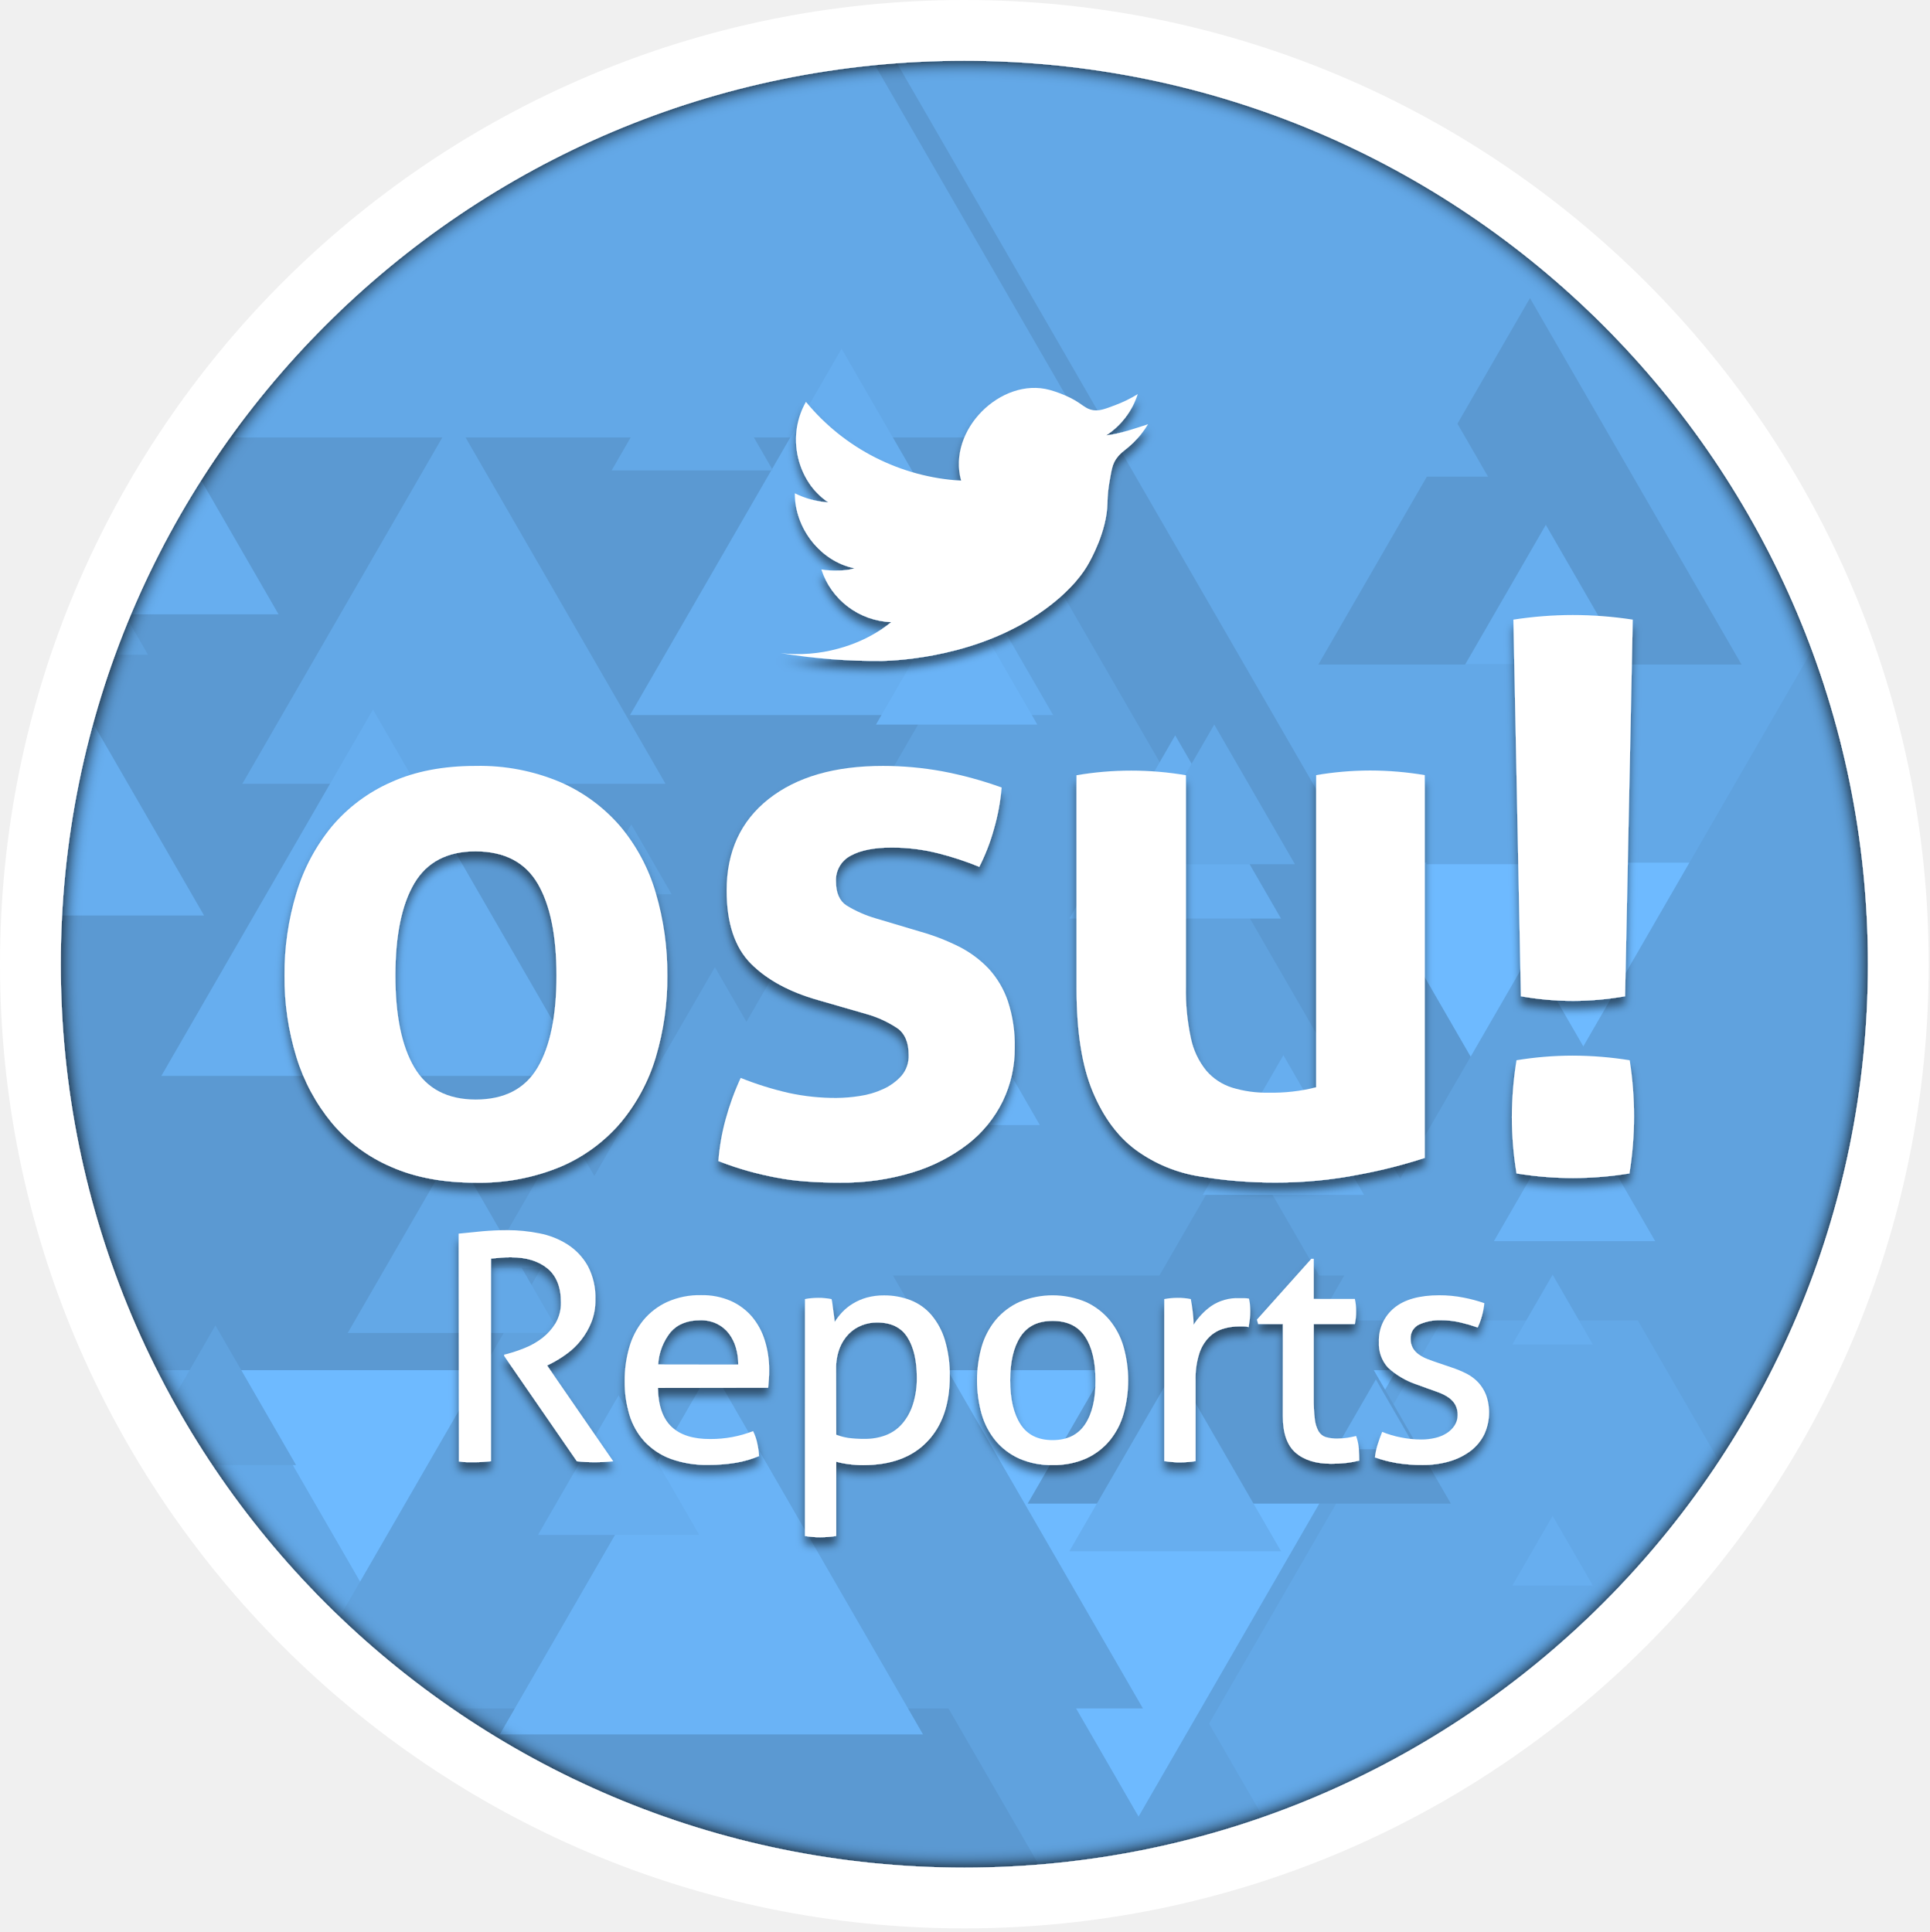
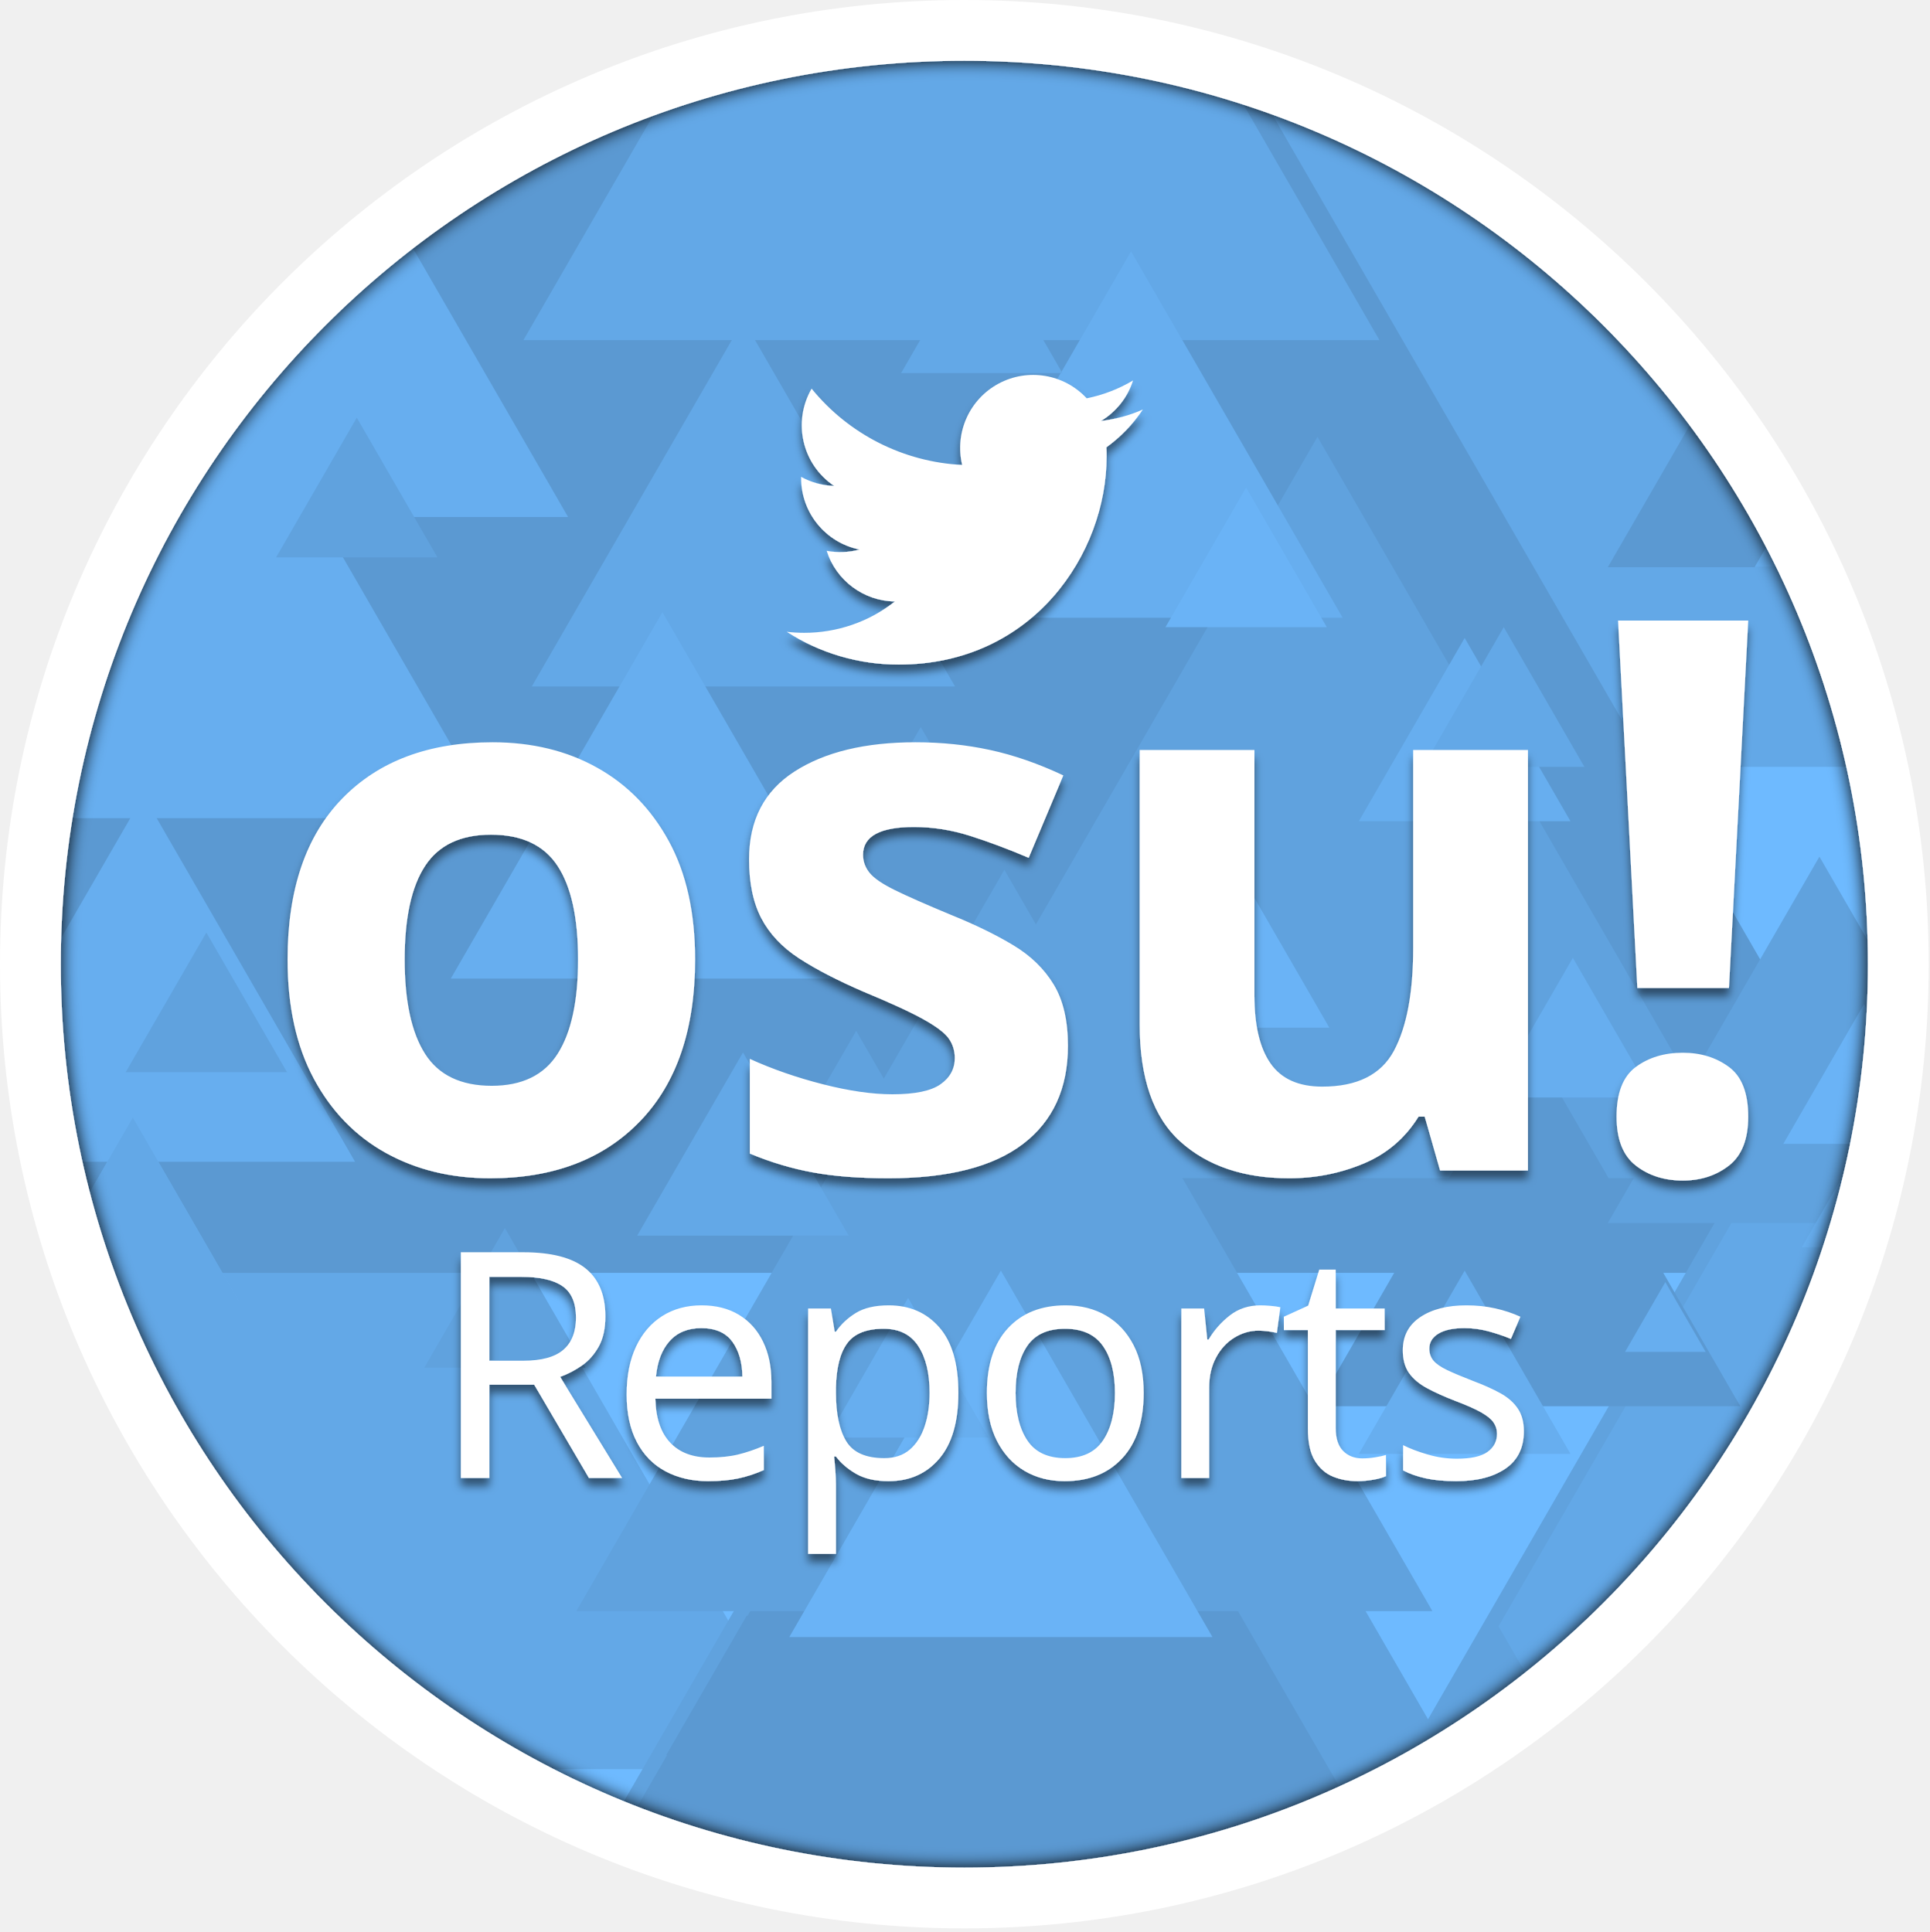
<svg xmlns="http://www.w3.org/2000/svg" viewBox="0 0 475.89 476.55">
  <defs>
-     <style>.a{fill:#fff;}.b{isolation:isolate;}.c{mask:url(#a);}.d{mix-blend-mode:overlay;}.e{opacity:0.2;}.e,.k{mix-blend-mode:multiply;}.f{fill:#818285;}.g{fill:#231f20;}.h{fill:#595a5c;}.i{fill:#a8aaad;}.j{fill:#d2d3d4;}.k{fill:#6ebaff;}.l{filter:url(#b);}.m{fill:none;stroke:#fff;stroke-miterlimit:10;stroke-width:30px;}.n{filter:url(#c);}</style>
-     <mask id="a" x="-426.57" y="-268.68" width="1225.65" height="1036.62" maskUnits="userSpaceOnUse">
-       <circle class="a" cx="237.83" cy="237.83" r="237.83" />
+     <style>.cls-1,.cls-14,.cls-15{fill:#fff;}.cls-2{isolation:isolate;}.cls-3{mask:url(#mask);}.cls-4{opacity:0.2;}.cls-10,.cls-4{mix-blend-mode:multiply;}.cls-5{fill:#818285;}.cls-6{fill:#231f20;}.cls-7{fill:#595a5c;}.cls-8{fill:#a8aaad;}.cls-9{fill:#d2d3d4;}.cls-10{fill:#6ebaff;}.cls-11{filter:url(#drop-shadow);}.cls-12{fill:none;stroke:#fff;stroke-miterlimit:10;stroke-width:30px;}.cls-13{filter:url(#drop-shadow-2);}.cls-14{font-size:190px;font-family:Aller-Bold, Aller;font-weight:700;letter-spacing:-0.02em;}.cls-15{font-size:78px;font-family:Aller-Regular, Aller;letter-spacing:-0.03em;}.cls-16{letter-spacing:-0.02em;}</style>
+     <mask id="mask" x="-355.18" y="-292.69" width="1225.65" height="1036.62" maskUnits="userSpaceOnUse">
+       <circle class="cls-1" cx="237.83" cy="237.83" r="237.83" />
    </mask>
-     <filter id="b" x="-100%" y="-100%" width="300%" height="300%" name="drop-shadow">
+     <filter id="drop-shadow" x="-100%" y="-100%" width="300%" height="300%" name="drop-shadow">
      <feGaussianBlur stdDeviation="2" in="SourceAlpha" />
      <feOffset result="offsetblur" />
      <feFlood />
      <feComposite operator="in" in="offsetblur" />
      <feMerge>
        <feMergeNode />
        <feMergeNode in="SourceGraphic" />
      </feMerge>
    </filter>
-     <filter id="c" x="-100%" y="-100%" width="300%" height="300%" name="drop-shadow-2">
+     <filter id="drop-shadow-2" x="-100%" y="-100%" width="300%" height="300%" name="drop-shadow-2">
      <feGaussianBlur stdDeviation="1" in="SourceAlpha" />
      <feOffset result="offsetblur" dy="2" />
      <feFlood flood-opacity="0.5" />
      <feComposite operator="in" in="offsetblur" />
      <feMerge>
        <feMergeNode />
        <feMergeNode in="SourceGraphic" />
      </feMerge>
    </filter>
  </defs>
-   <g class="b">
-     <g class="c">
-       <g class="d">
-         <circle class="a" cx="237.83" cy="237.83" r="237.83" />
-         <g class="e">
-           <polygon class="f" points="-426.57 460.39 -148.59 -21.07 129.37 460.39 -426.57 460.39" />
-           <polygon class="f" points="13.12 212.78 291.1 -268.68 569.06 212.78 13.12 212.78" />
-           <polygon class="g" points="-148.6 337.97 129.38 -143.49 407.34 337.97 -148.6 337.97" />
-           <polygon class="h" points="243.14 513.29 521.12 31.83 799.08 513.29 243.14 513.29" />
-           <polygon class="h" points="-90.5 767.93 187.49 286.47 465.44 767.93 -90.5 767.93" />
-           <polygon class="i" points="-160.79 225.82 -55.23 42.98 50.33 225.82 -160.79 225.82" />
-           <polygon class="i" points="-72.44 634.43 33.12 451.59 138.68 634.43 -72.44 634.43" />
-           <polygon class="h" points="147.97 314.61 253.53 131.77 359.09 314.61 147.97 314.61" />
-           <polygon class="i" points="342.13 593.05 447.69 410.21 553.25 593.05 342.13 593.05" />
-           <polygon class="f" points="-130.18 580.83 -24.61 397.99 80.94 580.83 -130.18 580.83" />
-           <polygon class="g" points="320.43 397.99 373.21 306.58 425.98 397.99 320.43 397.99" />
-           <polygon class="g" points="68.22 500.08 173.78 317.24 279.34 500.08 68.22 500.08" />
-           <polygon class="f" points="136.13 -27.95 57.7 107.9 268.81 107.9 190.38 -27.95 136.13 -27.95" />
-           <polygon class="f" points="367.5 -27.95 341.84 16.48 447.4 16.48 421.75 -27.95 367.5 -27.95" />
-           <polygon class="h" points="70.75 421.41 176.31 238.57 281.87 421.41 70.75 421.41" />
-           <polygon class="f" points="274.2 466.69 379.76 283.86 485.32 466.69 274.2 466.69" />
-           <polygon class="h" points="-38.25 531.3 13.94 440.91 66.12 531.3 -38.25 531.3" />
-           <polygon class="i" points="155.37 176.38 207.55 85.99 259.73 176.38 155.37 176.38" />
-           <polygon class="g" points="325.13 163.92 377.32 73.53 429.5 163.92 325.13 163.92" />
-           <polygon class="f" points="-49.05 425.81 -22.95 380.62 3.14 425.81 -49.05 425.81" />
-           <polygon class="g" points="253.45 370.88 305.63 280.5 357.81 370.88 253.45 370.88" />
-           <polygon class="h" points="325.13 325.69 377.32 235.31 429.5 325.69 325.13 325.69" />
-           <polygon class="i" points="-35.66 151.53 16.52 61.14 68.7 151.53 -35.66 151.53" />
-           <polygon class="i" points="-88.19 310.57 -36 220.19 16.18 310.57 -88.19 310.57" />
-           <polygon class="f" points="330.77 44.39 356.86 -0.8 382.95 44.39 330.77 44.39" />
-           <polygon class="f" points="85.75 328.8 111.84 283.61 137.94 328.8 85.75 328.8" />
-           <polygon class="f" points="59.77 193.33 111.95 102.94 164.13 193.33 59.77 193.33" />
-           <polygon class="j" points="123.27 427.81 175.45 337.43 227.63 427.81 123.27 427.81" />
-           <polygon class="i" points="263.73 382.62 289.83 337.43 315.92 382.62 263.73 382.62" />
-           <polygon class="i" points="263.73 226.57 289.83 181.38 315.92 226.57 263.73 226.57" />
-           <polygon class="i" points="343.01 492.41 395.19 402.02 447.38 492.41 343.01 492.41" />
-           <polygon class="i" points="39.79 265.38 91.98 174.99 144.16 265.38 39.79 265.38" />
-           <polygon class="h" points="33.25 361.38 53.13 326.93 73.02 361.38 33.25 361.38" />
-           <polygon class="i" points="296.62 294.72 316.51 260.27 336.4 294.72 296.62 294.72" />
-           <polygon class="j" points="216.04 178.72 235.93 144.27 255.82 178.72 216.04 178.72" />
-           <polygon class="i" points="132.68 378.6 152.57 344.15 172.46 378.6 132.68 378.6" />
-           <polygon class="h" points="-3.29 161.49 16.6 127.05 36.49 161.49 -3.29 161.49" />
-           <polygon class="h" points="276.74 456.92 296.63 422.48 316.51 456.92 276.74 456.92" />
-           <polygon class="f" points="351.68 213.16 371.57 178.72 391.46 213.16 351.68 213.16" />
-           <polygon class="h" points="119.88 312.73 139.77 278.29 159.65 312.73 119.88 312.73" />
-           <polygon class="h" points="145.74 220.57 155.69 203.35 165.63 220.57 145.74 220.57" />
-           <polygon class="g" points="92.91 456.92 112.8 422.48 132.68 456.92 92.91 456.92" />
-           <polygon class="j" points="216.67 277.5 236.56 243.05 256.44 277.5 216.67 277.5" />
-           <polygon class="f" points="319.43 408.33 339.32 373.89 359.2 408.33 319.43 408.33" />
-           <polygon class="i" points="372.96 391.11 382.91 373.89 392.85 391.11 372.96 391.11" />
-           <polygon class="i" points="372.96 331.64 382.91 314.42 392.85 331.64 372.96 331.64" />
-           <polygon class="i" points="329.38 357.47 339.32 340.25 349.26 357.47 329.38 357.47" />
-           <polygon class="f" points="327.21 117.58 347.1 83.14 366.98 117.58 327.21 117.58" />
-           <polygon class="f" points="279.58 213.16 299.46 178.72 319.35 213.16 279.58 213.16" />
-           <polygon class="f" points="150.84 116.04 170.73 81.59 190.62 116.04 150.84 116.04" />
-           <polygon class="f" points="121.01 21.48 130.96 4.26 140.9 21.48 121.01 21.48" />
-           <polygon class="i" points="361.34 163.9 381.23 129.45 401.11 163.9 361.34 163.9" />
-           <polygon class="h" points="437.65 198.34 457.54 163.9 477.42 198.34 437.65 198.34" />
-           <polygon class="j" points="368.43 306.15 388.31 271.71 408.2 306.15 368.43 306.15" />
+   <g class="cls-2">
+     <g id="Layer_2" data-name="Layer 2">
+       <g class="cls-3">
+         <circle class="cls-1" cx="237.83" cy="237.83" r="237.83" />
+         <g class="cls-4">
+           <polygon class="cls-5" points="-355.18 436.38 -77.2 -45.08 200.76 436.38 -355.18 436.38" />
+           <polygon class="cls-5" points="84.51 188.77 362.49 -292.69 640.45 188.77 84.51 188.77" />
+           <polygon class="cls-6" points="-77.21 313.96 200.77 -167.5 478.73 313.96 -77.21 313.96" />
+           <polygon class="cls-7" points="314.53 489.28 592.51 7.82 870.47 489.28 314.53 489.28" />
+           <polygon class="cls-7" points="-19.11 743.92 258.88 262.46 536.83 743.92 -19.11 743.92" />
+           <polygon class="cls-8" points="-89.41 201.81 16.16 18.97 121.72 201.81 -89.41 201.81" />
+           <polygon class="cls-8" points="-1.05 610.42 104.51 427.58 210.07 610.42 -1.05 610.42" />
+           <polygon class="cls-7" points="219.36 290.59 324.92 107.76 430.48 290.59 219.36 290.59" />
+           <polygon class="cls-8" points="413.52 569.04 519.08 386.2 624.64 569.04 413.52 569.04" />
+           <polygon class="cls-5" points="-58.79 556.82 46.78 373.98 152.34 556.82 -58.79 556.82" />
+           <polygon class="cls-6" points="391.82 373.98 444.6 282.57 497.37 373.98 391.82 373.98" />
+           <polygon class="cls-6" points="139.6 476.06 245.17 293.23 350.73 476.06 139.6 476.06" />
+           <polygon class="cls-5" points="207.52 -51.97 129.09 83.89 340.2 83.89 261.77 -51.97 207.52 -51.97" />
+           <polygon class="cls-7" points="142.14 397.4 247.7 214.56 353.26 397.4 142.14 397.4" />
+           <polygon class="cls-5" points="345.59 442.68 451.15 259.85 556.71 442.68 345.59 442.68" />
+           <polygon class="cls-7" points="33.14 507.29 85.33 416.9 137.51 507.29 33.14 507.29" />
+           <polygon class="cls-8" points="226.76 152.37 278.94 61.98 331.13 152.37 226.76 152.37" />
+           <polygon class="cls-6" points="396.52 139.91 448.71 49.52 500.89 139.91 396.52 139.91" />
+           <polygon class="cls-5" points="22.34 401.8 48.44 356.6 74.53 401.8 22.34 401.8" />
+           <polygon class="cls-6" points="324.84 346.87 377.02 256.49 429.2 346.87 324.84 346.87" />
+           <polygon class="cls-7" points="396.52 301.68 448.71 211.3 500.89 301.68 396.52 301.68" />
+           <polygon class="cls-8" points="35.73 127.52 87.92 37.13 140.1 127.52 35.73 127.52" />
+           <polygon class="cls-8" points="-16.8 286.56 35.39 196.17 87.57 286.56 -16.8 286.56" />
+           <polygon class="cls-5" points="402.16 20.38 428.25 -24.81 454.34 20.38 402.16 20.38" />
+           <polygon class="cls-5" points="157.14 304.79 183.24 259.6 209.32 304.79 157.14 304.79" />
+           <polygon class="cls-5" points="131.16 169.32 183.34 78.93 235.53 169.32 131.16 169.32" />
+           <polygon class="cls-9" points="194.66 403.8 246.84 313.42 299.02 403.8 194.66 403.8" />
+           <polygon class="cls-8" points="335.12 358.61 361.22 313.42 387.31 358.61 335.12 358.61" />
+           <polygon class="cls-8" points="335.12 202.56 361.22 157.36 387.31 202.56 335.12 202.56" />
+           <polygon class="cls-8" points="414.4 468.4 466.58 378.01 518.76 468.4 414.4 468.4" />
+           <polygon class="cls-8" points="111.18 241.37 163.37 150.98 215.55 241.37 111.18 241.37" />
+           <polygon class="cls-8" points="6.67 320.88 32.76 275.69 58.85 320.88 6.67 320.88" />
+           <polygon class="cls-5" points="6.67 320.88 32.76 275.69 58.85 320.88 6.67 320.88" />
+           <polygon class="cls-7" points="104.64 337.36 124.52 302.92 144.41 337.36 104.64 337.36" />
+           <polygon class="cls-8" points="368.01 270.71 387.9 236.26 407.79 270.71 368.01 270.71" />
+           <polygon class="cls-9" points="287.43 154.7 307.32 120.26 327.21 154.7 287.43 154.7" />
+           <polygon class="cls-9" points="435.53 496.84 455.42 462.39 475.3 496.84 435.53 496.84" />
+           <polygon class="cls-8" points="204.07 354.59 223.96 320.14 243.84 354.59 204.07 354.59" />
+           <polygon class="cls-7" points="68.1 137.48 87.99 103.03 107.88 137.48 68.1 137.48" />
+           <polygon class="cls-7" points="348.13 432.91 368.02 398.46 387.9 432.91 348.13 432.91" />
+           <polygon class="cls-8" points="-11.44 496.84 8.45 462.4 28.33 496.84 -11.44 496.84" />
+           <polygon class="cls-5" points="423.07 189.15 442.96 154.7 462.85 189.15 423.07 189.15" />
+           <polygon class="cls-7" points="191.27 288.72 211.16 254.28 231.04 288.72 191.27 288.72" />
+           <polygon class="cls-7" points="217.13 196.56 227.08 179.33 237.02 196.56 217.13 196.56" />
+           <polygon class="cls-6" points="164.3 432.91 184.19 398.46 204.07 432.91 164.3 432.91" />
+           <polygon class="cls-7" points="211.16 496.84 231.04 462.4 250.93 496.84 211.16 496.84" />
+           <polygon class="cls-9" points="288.06 253.49 307.95 219.04 327.84 253.49 288.06 253.49" />
+           <polygon class="cls-8" points="374.18 488.23 384.12 471.01 394.06 488.23 374.18 488.23" />
+           <polygon class="cls-7" points="31 264.47 50.89 230.03 70.78 264.47 31 264.47" />
+           <polygon class="cls-5" points="-16.2 410.89 3.68 376.44 23.57 410.89 -16.2 410.89" />
+           <polygon class="cls-5" points="390.82 384.32 410.71 349.88 430.6 384.32 390.82 384.32" />
+           <polygon class="cls-8" points="444.35 367.1 454.3 349.88 464.24 367.1 444.35 367.1" />
+           <polygon class="cls-8" points="444.35 307.63 454.3 290.41 464.24 307.63 444.35 307.63" />
+           <polygon class="cls-8" points="400.77 333.46 410.71 316.24 420.65 333.46 400.77 333.46" />
+           <polygon class="cls-5" points="398.6 93.57 418.49 59.13 438.37 93.57 398.6 93.57" />
+           <polygon class="cls-5" points="350.97 189.15 370.86 154.7 390.74 189.15 350.97 189.15" />
+           <polygon class="cls-5" points="222.23 92.03 242.12 57.58 262.01 92.03 222.23 92.03" />
+           <polygon class="cls-8" points="432.73 139.88 452.62 105.44 472.5 139.88 432.73 139.88" />
+           <polygon class="cls-9" points="439.81 282.14 459.7 247.69 479.59 282.14 439.81 282.14" />
        </g>
-         <path class="k" d="M237.83,0C106.48,0,0,106.48,0,237.83S106.48,475.66,237.83,475.66,475.66,369.18,475.66,237.83,369.18,0,237.83,0" />
+         <path class="cls-10" d="M237.83,0C106.48,0,0,106.48,0,237.83S106.48,475.66,237.83,475.66,475.66,369.18,475.66,237.83,369.18,0,237.83,0" />
+         <g class="cls-11">
+           <circle class="cls-12" cx="237.83" cy="237.83" r="237.83" />
+         </g>
      </g>
-       <g class="l">
-         <circle class="m" cx="237.83" cy="237.83" r="237.83" />
+       <g class="cls-13">
+         <text class="cls-14" transform="translate(62.37 288.73)">osu!</text>
+         <text class="cls-15" transform="translate(106.09 364.57)">R<tspan class="cls-16" x="44.15" y="0">eports</tspan>
+         </text>
+         <path class="cls-1" d="M221.65,163.93c33.14,0,51.27-27.46,51.27-51.26,0-.78,0-1.56-.06-2.33a36.75,36.75,0,0,0,9-9.33,35.91,35.91,0,0,1-10.34,2.83,18.14,18.14,0,0,0,7.92-10A36.25,36.25,0,0,1,268,98.25a18,18,0,0,0-30.71,16.43,51.13,51.13,0,0,1-37.13-18.82,18,18,0,0,0,5.57,24,17.9,17.9,0,0,1-8.16-2.25v.23A18,18,0,0,0,212,135.55a18.13,18.13,0,0,1-8.13.31,18,18,0,0,0,16.83,12.51,36.13,36.13,0,0,1-22.38,7.72,38.19,38.19,0,0,1-4.3-.25,51,51,0,0,0,27.62,8.09" />
      </g>
-     </g>
-     <g class="n">
-       <path class="a" d="M117.28,291.73q-12,0-20.8-3.9A39.31,39.31,0,0,1,81.85,277a47.32,47.32,0,0,1-8.75-16.25,66.52,66.52,0,0,1-2.94-20.14,68.44,68.44,0,0,1,2.94-20.33,47.13,47.13,0,0,1,8.75-16.44,40.31,40.31,0,0,1,14.63-10.92q8.83-4,20.8-4a50.87,50.87,0,0,1,20.9,4A41.2,41.2,0,0,1,153,203.85a45.22,45.22,0,0,1,8.74,16.44,70.45,70.45,0,0,1,2.85,20.33,68.46,68.46,0,0,1-2.85,20.14A45.36,45.36,0,0,1,153,277a40.17,40.17,0,0,1-14.82,10.82A51.89,51.89,0,0,1,117.28,291.73Zm0-20.52q10.64,0,15.3-7.89t4.65-22.7q0-14.82-4.65-22.71T117.28,210q-10.45,0-15.1,7.88t-4.66,22.71q0,14.82,4.66,22.7T117.28,271.21Z" />
-       <path class="a" d="M201.83,246.7q-10.65-3-16.63-9t-6-18q0-14.43,10.35-22.61t28.22-8.17a81.24,81.24,0,0,1,14.63,1.33,94.2,94.2,0,0,1,14.63,4,52.41,52.41,0,0,1-1.9,10.26,49.84,49.84,0,0,1-3.61,9.31,74.78,74.78,0,0,0-10.07-3.32,46.18,46.18,0,0,0-11.59-1.43q-6.47,0-10.07,2a6.74,6.74,0,0,0-3.61,6.36q0,4.19,2.56,5.89a29.83,29.83,0,0,0,7.32,3.23l10.83,3.23a54.27,54.27,0,0,1,9.59,3.7,26.71,26.71,0,0,1,7.32,5.42,22.71,22.71,0,0,1,4.75,8,34.43,34.43,0,0,1,1.71,11.59,29.57,29.57,0,0,1-2.95,13.11,30.27,30.27,0,0,1-8.55,10.55,42.5,42.5,0,0,1-13.58,7,58.89,58.89,0,0,1-18,2.57c-3,0-5.83-.09-8.36-.29a61.92,61.92,0,0,1-7.32-.95q-3.51-.66-6.93-1.61t-7.41-2.47a54.27,54.27,0,0,1,1.8-10.35,64.79,64.79,0,0,1,3.71-10.17,79.14,79.14,0,0,0,11.87,3.71,54.4,54.4,0,0,0,11.69,1.23,38.45,38.45,0,0,0,5.79-.48,20.89,20.89,0,0,0,5.8-1.71,13.66,13.66,0,0,0,4.46-3.23,7.44,7.44,0,0,0,1.81-5.22q0-4.56-2.76-6.55a26.8,26.8,0,0,0-7.69-3.52Z" />
-       <path class="a" d="M265.48,191.22a80.39,80.39,0,0,1,27,0v52.06a55.34,55.34,0,0,0,1.23,12.82,18.69,18.69,0,0,0,3.8,8,13.92,13.92,0,0,0,6.37,4.18,28.75,28.75,0,0,0,8.93,1.24,44.31,44.31,0,0,0,11.78-1.33v-77a80.83,80.83,0,0,1,13.3-1.14,82,82,0,0,1,13.49,1.14v94.43a128.2,128.2,0,0,1-16.06,4.08,105.82,105.82,0,0,1-20.8,2,111.16,111.16,0,0,1-18.62-1.52,36.34,36.34,0,0,1-15.68-6.46q-6.75-4.94-10.73-14.44t-4-25.27Z" />
-       <path class="a" d="M374,289.45a85.47,85.47,0,0,1-1.15-13.87A89,89,0,0,1,374,261.52a86.36,86.36,0,0,1,13.86-1.14,90.07,90.07,0,0,1,14.06,1.14A89.07,89.07,0,0,1,403,275.39a87.7,87.7,0,0,1-1.14,14.06A88.87,88.87,0,0,1,388,290.59,87.58,87.58,0,0,1,374,289.45Zm-.77-136.61a96.14,96.14,0,0,1,14.63-1.14,97.23,97.23,0,0,1,14.82,1.14l-1.89,92.91A75.5,75.5,0,0,1,388,246.89a74.3,74.3,0,0,1-12.92-1.14Z" />
-       <path class="a" d="M113.11,304.29l3.12-.31c.94-.11,1.86-.2,2.77-.28s1.86-.14,2.85-.19,2.08-.08,3.27-.08a40,40,0,0,1,7.88.78,19.92,19.92,0,0,1,6.94,2.73,15.14,15.14,0,0,1,5,5.27,16.63,16.63,0,0,1,1.91,8.38,14.5,14.5,0,0,1-1,5.54,17.44,17.44,0,0,1-2.57,4.44,17.85,17.85,0,0,1-3.55,3.4,28.69,28.69,0,0,1-3.86,2.38l-.94.46,16.31,23.64a45.31,45.31,0,0,1-4.76.23,39.45,39.45,0,0,1-4.21-.23l-17.94-26v-.31l.62-.15a37.49,37.49,0,0,0,4.45-1.49,18.05,18.05,0,0,0,4.32-2.45A13.69,13.69,0,0,0,137,326.4a9.72,9.72,0,0,0,1.33-5.19q0-5.61-3.32-8.34t-8.93-2.73c-.89,0-1.7,0-2.46.08s-1.6.13-2.53.23v50l-1.91.15c-.71.06-1.37.08-2,.08s-1.3,0-2,0a15.57,15.57,0,0,1-2-.19Z" />
-       <path class="a" d="M162.25,342.35q.15,6.56,3.39,9.6t9.56,3A28.7,28.7,0,0,0,185.73,353a12,12,0,0,1,1,2.85,18.2,18.2,0,0,1,.47,3.31,26.42,26.42,0,0,1-5.65,1.64,39.75,39.75,0,0,1-6.83.54,25.64,25.64,0,0,1-9.36-1.52,16.8,16.8,0,0,1-6.44-4.29,17.08,17.08,0,0,1-3.7-6.55,28,28,0,0,1-1.17-8.31,29.52,29.52,0,0,1,1.13-8.3,18.62,18.62,0,0,1,3.47-6.71,16.61,16.61,0,0,1,5.89-4.52,19.44,19.44,0,0,1,8.39-1.68,17.63,17.63,0,0,1,7.25,1.4,15,15,0,0,1,5.23,3.86,16.72,16.72,0,0,1,3.19,5.85,23.92,23.92,0,0,1,1.1,7.37c0,.73,0,1.5-.08,2.31s-.11,1.49-.16,2.06Zm19.81-5.77a14.69,14.69,0,0,0-.58-4.17,10.64,10.64,0,0,0-1.72-3.47,8.29,8.29,0,0,0-2.88-2.38,9.08,9.08,0,0,0-4.18-.9q-4.75,0-7.29,2.89a14.08,14.08,0,0,0-3.08,8Z" />
-       <path class="a" d="M198.52,320.43c.52-.1,1-.18,1.6-.23s1.1-.08,1.68-.08,1.06,0,1.63.08a15.8,15.8,0,0,1,1.64.23,5.09,5.09,0,0,1,.2,1c.08.55.15,1.13.23,1.75s.16,1.23.24,1.8.11.93.11,1.09a16.54,16.54,0,0,1,1.87-2.42,12.32,12.32,0,0,1,2.62-2.1,13.52,13.52,0,0,1,3.43-1.49,15.59,15.59,0,0,1,4.25-.54,17.76,17.76,0,0,1,6.51,1.17,13,13,0,0,1,5.15,3.63,17.35,17.35,0,0,1,3.36,6.24,29.6,29.6,0,0,1,1.2,8.93q0,10.29-5.57,16.1t-15.8,5.81a26.51,26.51,0,0,1-3.51-.23,21.48,21.48,0,0,1-3.12-.62v18.33c-.62.1-1.28.18-2,.23s-1.34.08-1.91.08-1.21,0-1.91-.08a18.89,18.89,0,0,1-1.91-.23Zm7.72,33.47a16,16,0,0,0,3,.78,29.48,29.48,0,0,0,4.06.23,14.25,14.25,0,0,0,5.15-.9,10.17,10.17,0,0,0,4-2.77,13.63,13.63,0,0,0,2.65-4.71,20.91,20.91,0,0,0,1-6.75q0-6.24-2.3-9.91t-7.53-3.66a10.14,10.14,0,0,0-3.74.7,9.36,9.36,0,0,0-3.2,2.1,10.51,10.51,0,0,0-2.26,3.55,13.8,13.8,0,0,0-.86,5.11Z" />
-       <path class="a" d="M259.59,361.38a19.68,19.68,0,0,1-8.19-1.59,16.35,16.35,0,0,1-5.85-4.41,18.41,18.41,0,0,1-3.47-6.63,30.83,30.83,0,0,1,0-16.54,18.49,18.49,0,0,1,3.47-6.63,16.65,16.65,0,0,1,5.85-4.44,21.27,21.27,0,0,1,16.38,0,16.65,16.65,0,0,1,5.85,4.44,18.34,18.34,0,0,1,3.47,6.63,30.57,30.57,0,0,1,0,16.54,18.25,18.25,0,0,1-3.47,6.63,16.35,16.35,0,0,1-5.85,4.41A19.68,19.68,0,0,1,259.59,361.38Zm0-6.16q5.39,0,8-3.9t2.57-10.84q0-6.94-2.57-10.8c-1.72-2.58-4.37-3.86-8-3.86s-6.22,1.28-7.91,3.86-2.54,6.17-2.54,10.8.85,8.24,2.54,10.84S256,355.22,259.59,355.22Z" />
-       <path class="a" d="M287.13,320.43c.57-.1,1.12-.18,1.64-.23s1.06-.08,1.63-.08,1.15,0,1.72.08a12.93,12.93,0,0,1,1.56.23c.16.78.31,1.81.47,3.09a28.45,28.45,0,0,1,.23,3.23,16.27,16.27,0,0,1,4.33-4.6,11.49,11.49,0,0,1,6.9-1.95c.42,0,.85,0,1.29,0s.82.07,1.13.12a12.71,12.71,0,0,1,.24,1.48c.05.52.07,1.06.07,1.64a16.63,16.63,0,0,1-.11,1.95c-.08.67-.17,1.32-.28,1.95a4.93,4.93,0,0,0-1.28-.16h-1.06a13.6,13.6,0,0,0-4,.59,8.4,8.4,0,0,0-3.43,2.06,10.12,10.12,0,0,0-2.42,4.06,20.44,20.44,0,0,0-.9,6.63v19.89a18.89,18.89,0,0,1-1.91.23c-.7.05-1.34.08-1.91.08s-1.21,0-1.91-.08-1.37-.13-2-.23Z" />
-       <path class="a" d="M316.38,326.6h-6.09l-.31-1.1,13.42-15H324v9.9h10.14a13,13,0,0,1,.31,3c0,.57,0,1.12-.07,1.64s-.13,1-.24,1.56H324v18.25a39.75,39.75,0,0,0,.27,5.22,7.85,7.85,0,0,0,.94,3,3.17,3.17,0,0,0,1.79,1.4,9.63,9.63,0,0,0,2.85.35,15.2,15.2,0,0,0,2.5-.19c.78-.13,1.48-.28,2.1-.43a12.09,12.09,0,0,1,.67,3.2c.07,1.09.11,2,.11,2.88a25.28,25.28,0,0,1-3.27.59,32.72,32.72,0,0,1-3.67.19c-3.74,0-6.67-.91-8.77-2.73s-3.16-4.83-3.16-9Z" />
-       <path class="a" d="M340.87,353.19a25,25,0,0,0,4.64,1.37,25.48,25.48,0,0,0,5,.51,14.72,14.72,0,0,0,3.43-.39,9.17,9.17,0,0,0,2.85-1.17,6.58,6.58,0,0,0,1.95-1.91,4.58,4.58,0,0,0,.74-2.54,5.07,5.07,0,0,0-.58-2.57,5.45,5.45,0,0,0-1.56-1.72,10.59,10.59,0,0,0-2.27-1.21c-.85-.34-1.78-.66-2.77-1l-2.73-1a19.82,19.82,0,0,1-7.25-4.21,8.7,8.7,0,0,1-2.26-6.32,10.35,10.35,0,0,1,3.78-8.42q3.78-3.12,11.12-3.12a30.34,30.34,0,0,1,6,.58,36.48,36.48,0,0,1,5.11,1.37,19,19,0,0,1-.58,3.12,17.73,17.73,0,0,1-1.06,2.88,41.31,41.31,0,0,0-4.09-1.2,21.38,21.38,0,0,0-5.11-.59,12.3,12.3,0,0,0-5.11,1,3.64,3.64,0,0,0-2.22,3.59,4.42,4.42,0,0,0,.54,2.26,5,5,0,0,0,1.49,1.6,9.22,9.22,0,0,0,2.14,1.13c.81.32,1.68.63,2.61.94l3.44,1.17a26.74,26.74,0,0,1,3.55,1.48,10.74,10.74,0,0,1,2.88,2.15,9.84,9.84,0,0,1,1.95,3.12,12.88,12.88,0,0,1-.43,9.67,11.57,11.57,0,0,1-3.31,4.06,16.21,16.21,0,0,1-5.19,2.61,22.87,22.87,0,0,1-6.71.93,37.15,37.15,0,0,1-6.55-.5,33,33,0,0,1-5.23-1.37,15.93,15.93,0,0,1,.67-3.16C340.07,355.29,340.45,354.24,340.87,353.19Z" />
-       <path class="a" d="M258.87,96.18a28.87,28.87,0,0,1,5.2,2c3.05,1.57,3.53,2.68,5.56,3,1.55.2,2.82-.27,5.36-1.23a32.29,32.29,0,0,0,5.61-2.74,19.4,19.4,0,0,1-7.76,10.17c3.5-.39,7-1.7,10.3-2.74a23.05,23.05,0,0,1-3.67,4.59c-1.83,1.76-2.84,2.17-4,3.68s-1.32,3.06-1.8,5.68a33.44,33.44,0,0,0-.54,5.5c-.13,7-4.21,14.12-4.77,15.1-.85,1.49-3.6,6-10.75,11.18-16,11.66-36,12.55-40,12.67a148,148,0,0,1-25.1-1.94h0a37.41,37.41,0,0,0,14.19-1.1,36.83,36.83,0,0,0,10.69-4.76c1-.68,1.84-1.31,2.41-1.78a18.89,18.89,0,0,1-17.24-13,20.92,20.92,0,0,0,4.07.26,17,17,0,0,0,2.85-.23c.52-.1.94-.22,1.25-.31-8.42-1.73-14.75-9.9-14.71-18.51a21.74,21.74,0,0,0,8.25,2.25,17.93,17.93,0,0,1-4.27-4.08,19.42,19.42,0,0,1-3.43-14.58,18.84,18.84,0,0,1,2.19-6.14,53.49,53.49,0,0,0,38.28,19.44C233.54,106,247,92.94,258.87,96.18Z" />
    </g>
  </g>
</svg>
